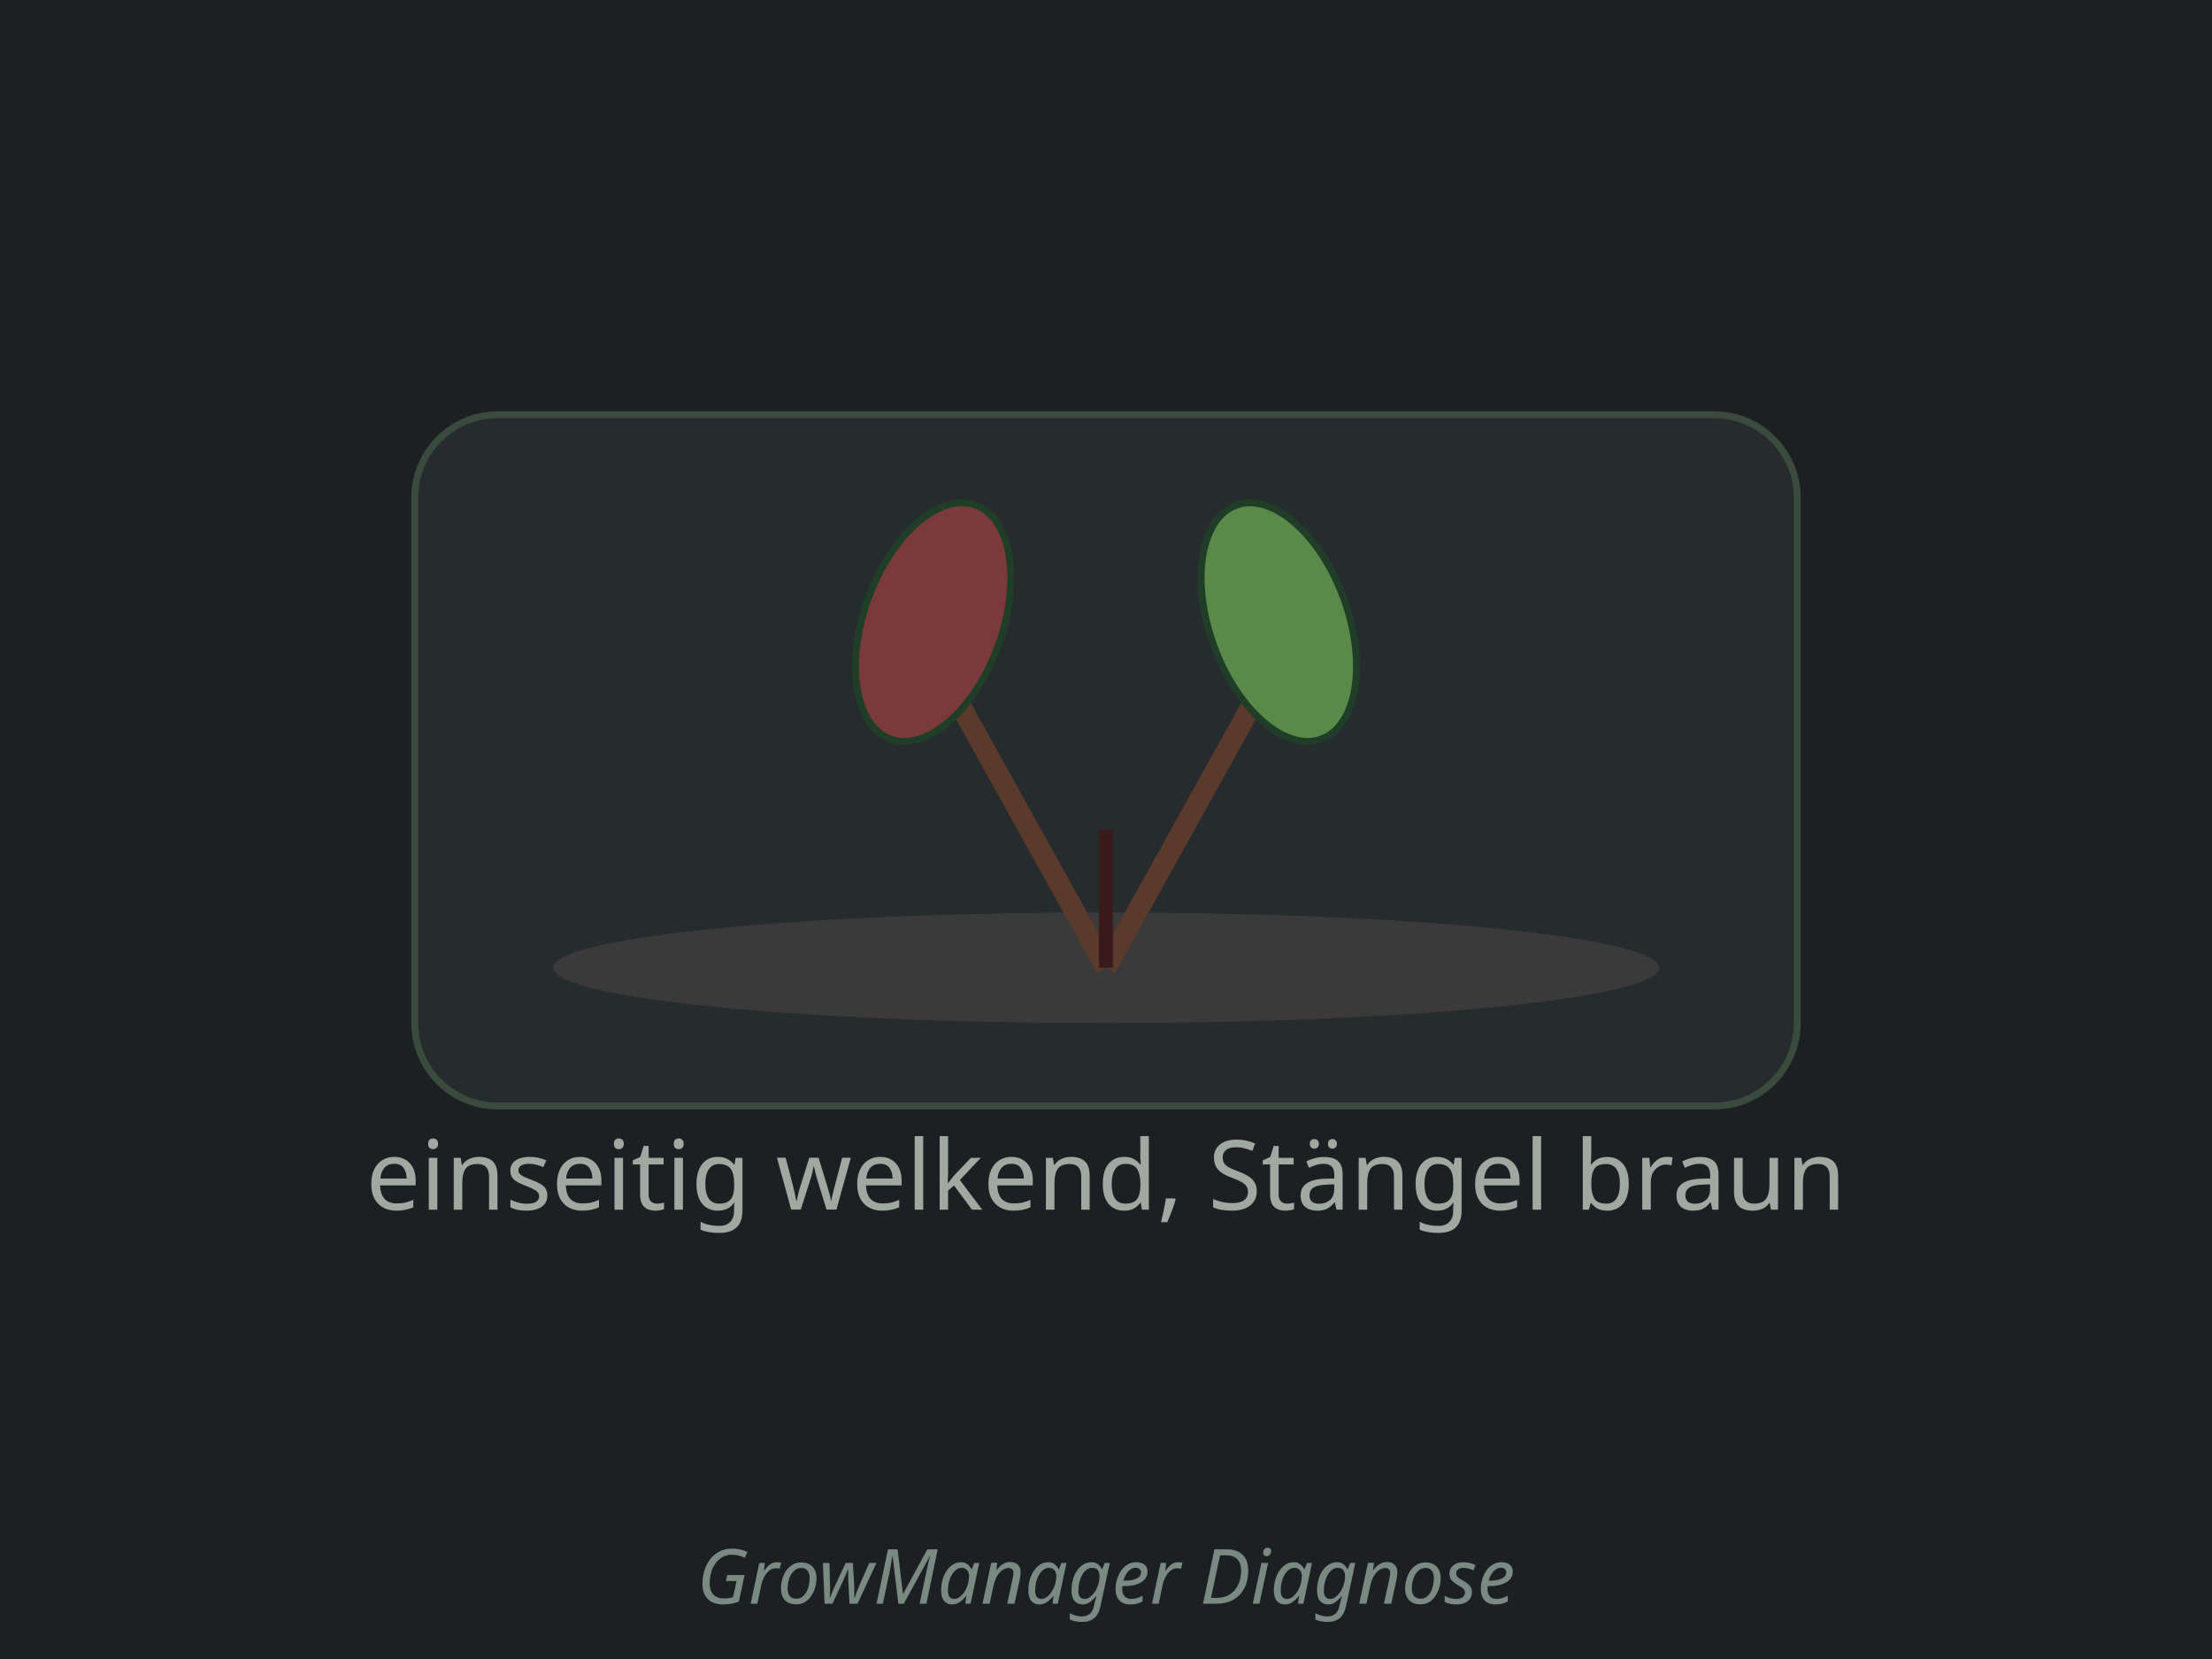
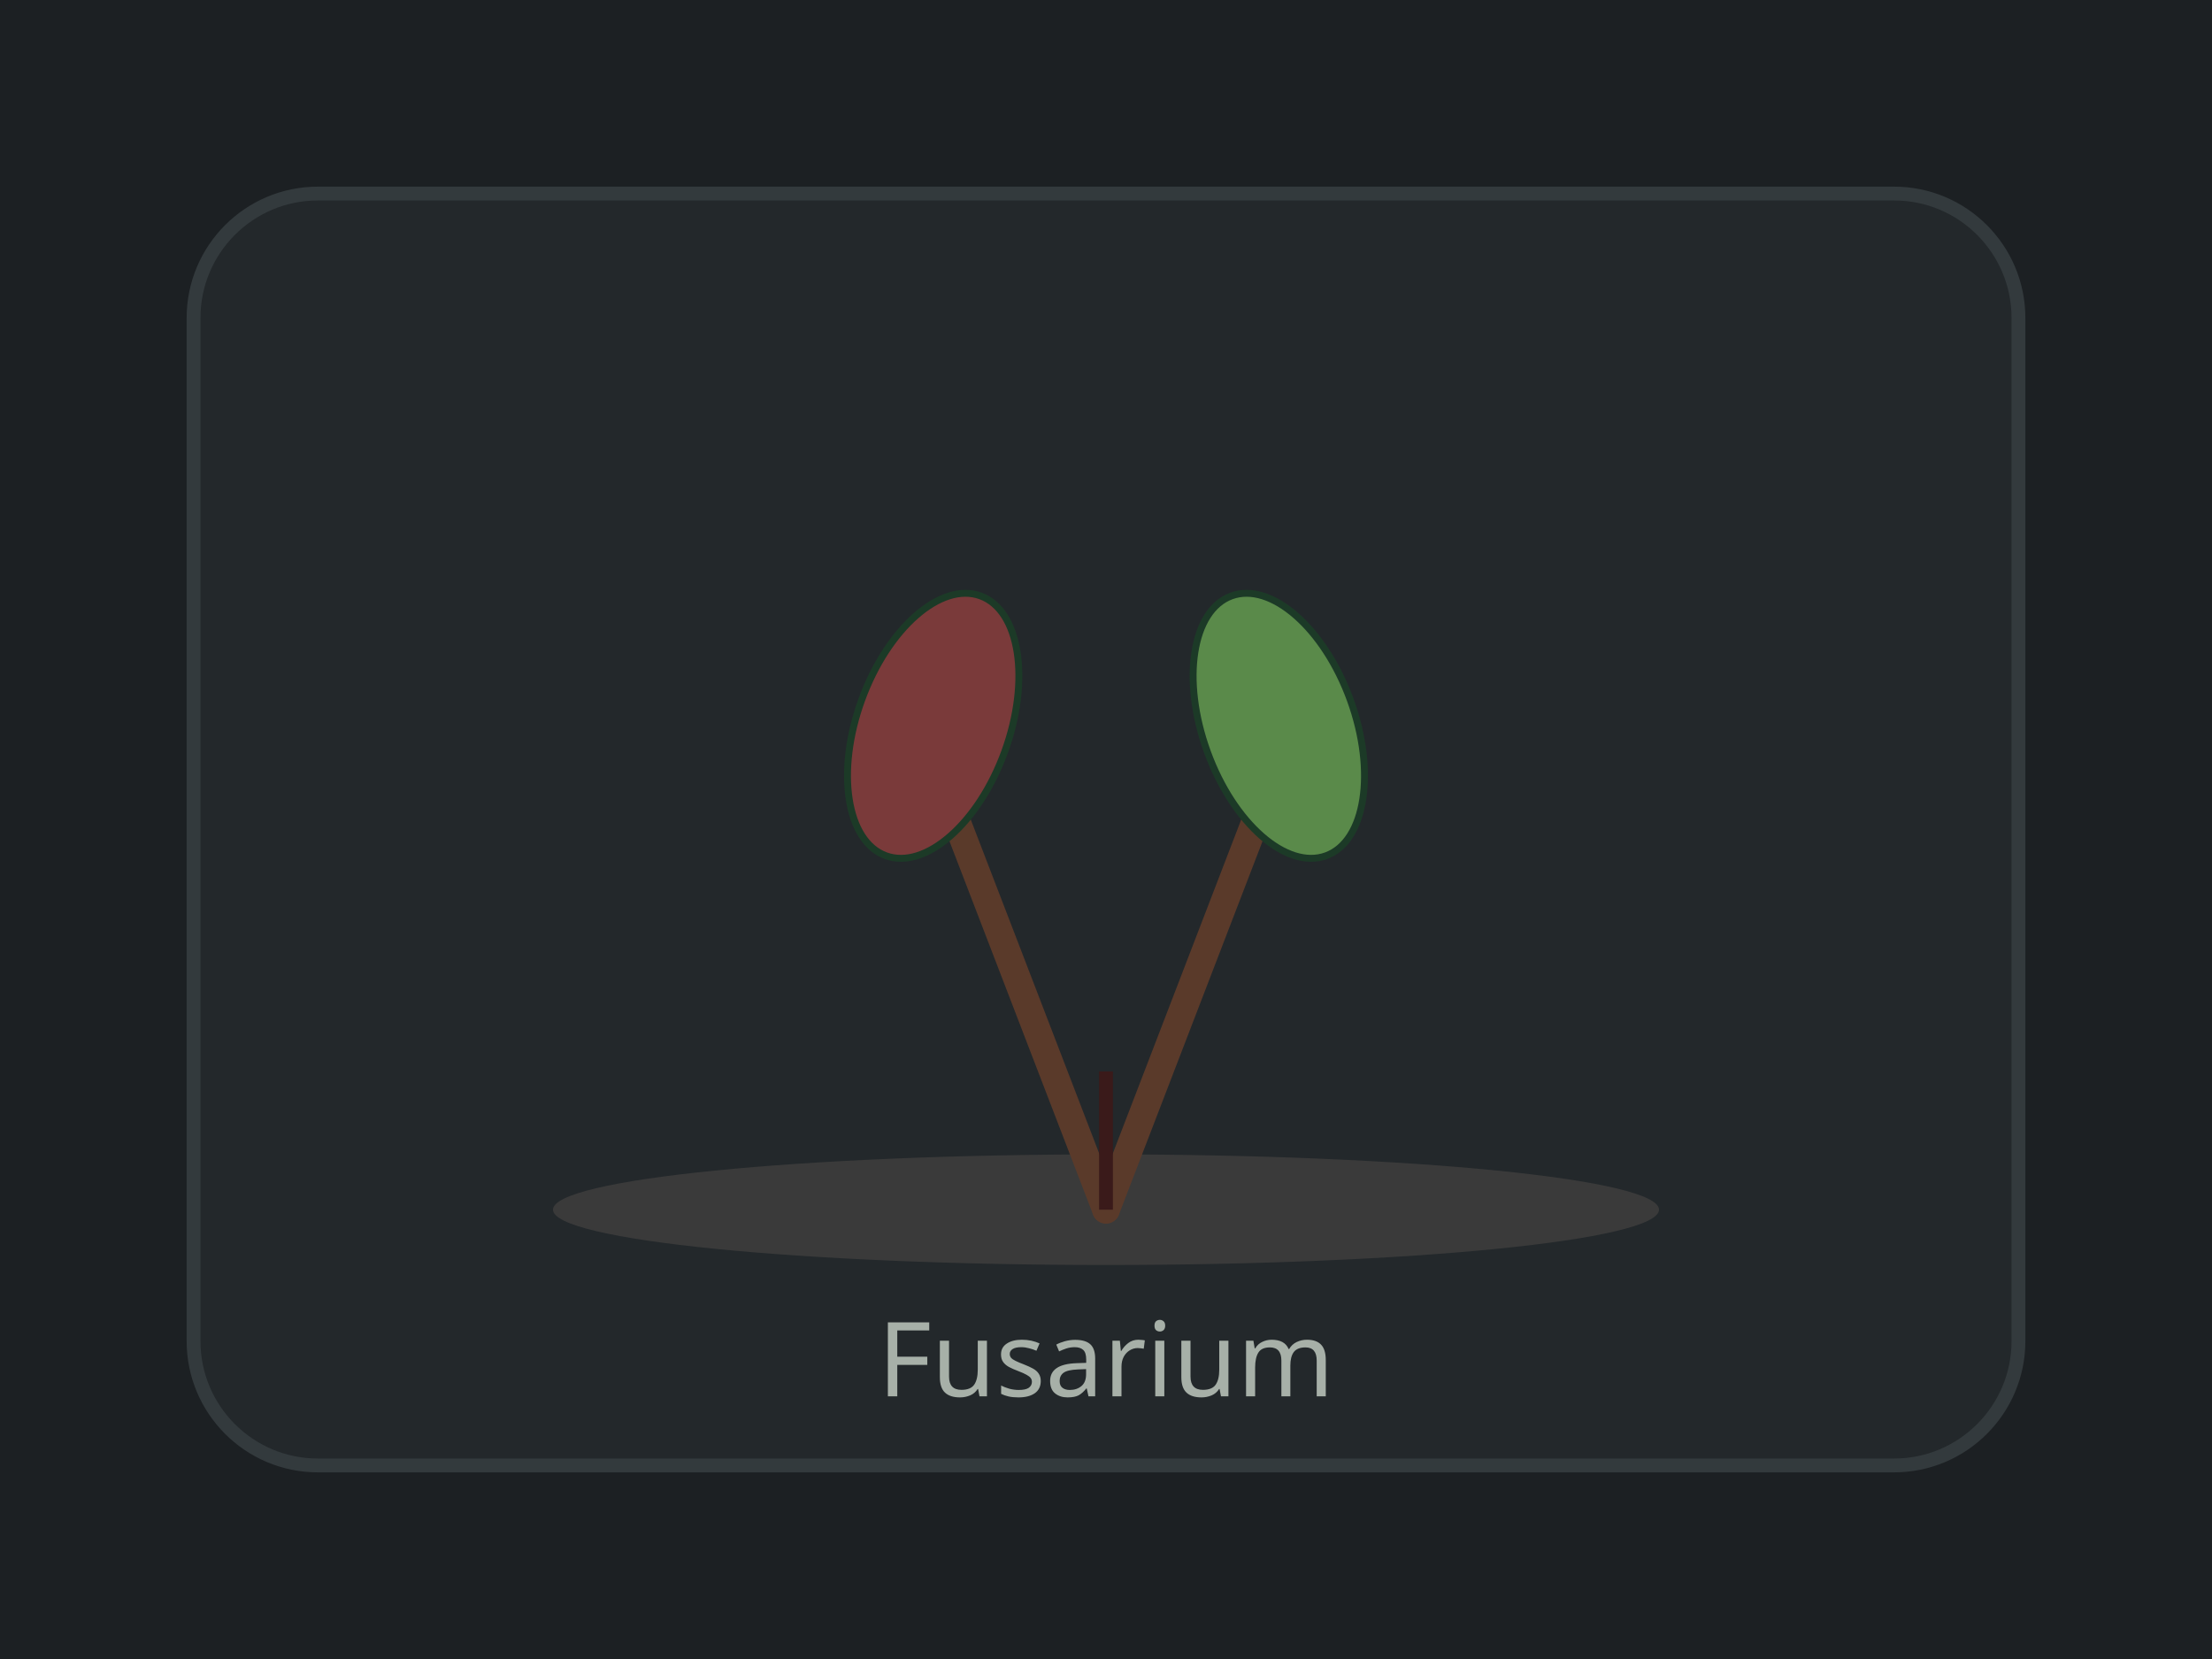
<svg xmlns="http://www.w3.org/2000/svg" viewBox="0 0 320 240" width="320" height="240">
  <rect width="320" height="240" fill="#1c2023" />
-   <rect x="60" y="60" width="200" height="100" rx="12" fill="#262b2e" stroke="#3a4a3d" />
-   <ellipse cx="160" cy="140" rx="80" ry="8" fill="#3a3a3a" />
-   <line x1="160" y1="140" x2="135" y2="95" stroke="#5a3a2a" stroke-width="3" />
-   <line x1="160" y1="140" x2="185" y2="95" stroke="#5a3a2a" stroke-width="3" />
-   <ellipse cx="135" cy="90" rx="10" ry="18" fill="#7a3a3a" stroke="#1f3d27" stroke-width="1" transform="rotate(20 135 90)" />
-   <ellipse cx="185" cy="90" rx="10" ry="18" fill="#5a8a4a" stroke="#1f3d27" stroke-width="1" transform="rotate(-20 185 90)" />
-   <line x1="160" y1="140" x2="160" y2="120" stroke="#3a1a1a" stroke-width="2" />
-   <text x="160" y="175" text-anchor="middle" fill="#a0a8a2" font-size="14" font-family="sans-serif">einseitig welkend, Stängel braun</text>
-   <text x="160" y="232" text-anchor="middle" fill="#7a8a82" font-size="11" font-family="sans-serif" font-style="italic">GrowManager Diagnose</text>
+   <rect x="28" y="28" width="264" height="184" rx="18" fill="#23282b" stroke="#333a3d" stroke-width="2" />
+   <g transform="translate(160,120)">
+     <ellipse cx="0" cy="55" rx="80" ry="8" fill="#3a3a3a" />
+     <line x1="0" y1="55" x2="-25" y2="-10" stroke="#5a3a2a" stroke-width="4" stroke-linecap="round" />
+     <line x1="0" y1="55" x2="25" y2="-10" stroke="#5a3a2a" stroke-width="4" stroke-linecap="round" />
+     <ellipse cx="-25" cy="-15" rx="11" ry="20" fill="#7a3a3a" stroke="#1c3a27" stroke-width="1" transform="rotate(20 -25 -15)" />
+     <ellipse cx="25" cy="-15" rx="11" ry="20" fill="#5a8a4a" stroke="#1c3a27" stroke-width="1" transform="rotate(-20 25 -15)" />
+     <line x1="0" y1="55" x2="0" y2="35" stroke="#3a1a1a" stroke-width="2" />
+     <text x="0" y="82" text-anchor="middle" fill="#a7b0a8" font-size="15" font-family="sans-serif">Fusarium</text>
+   </g>
</svg>
